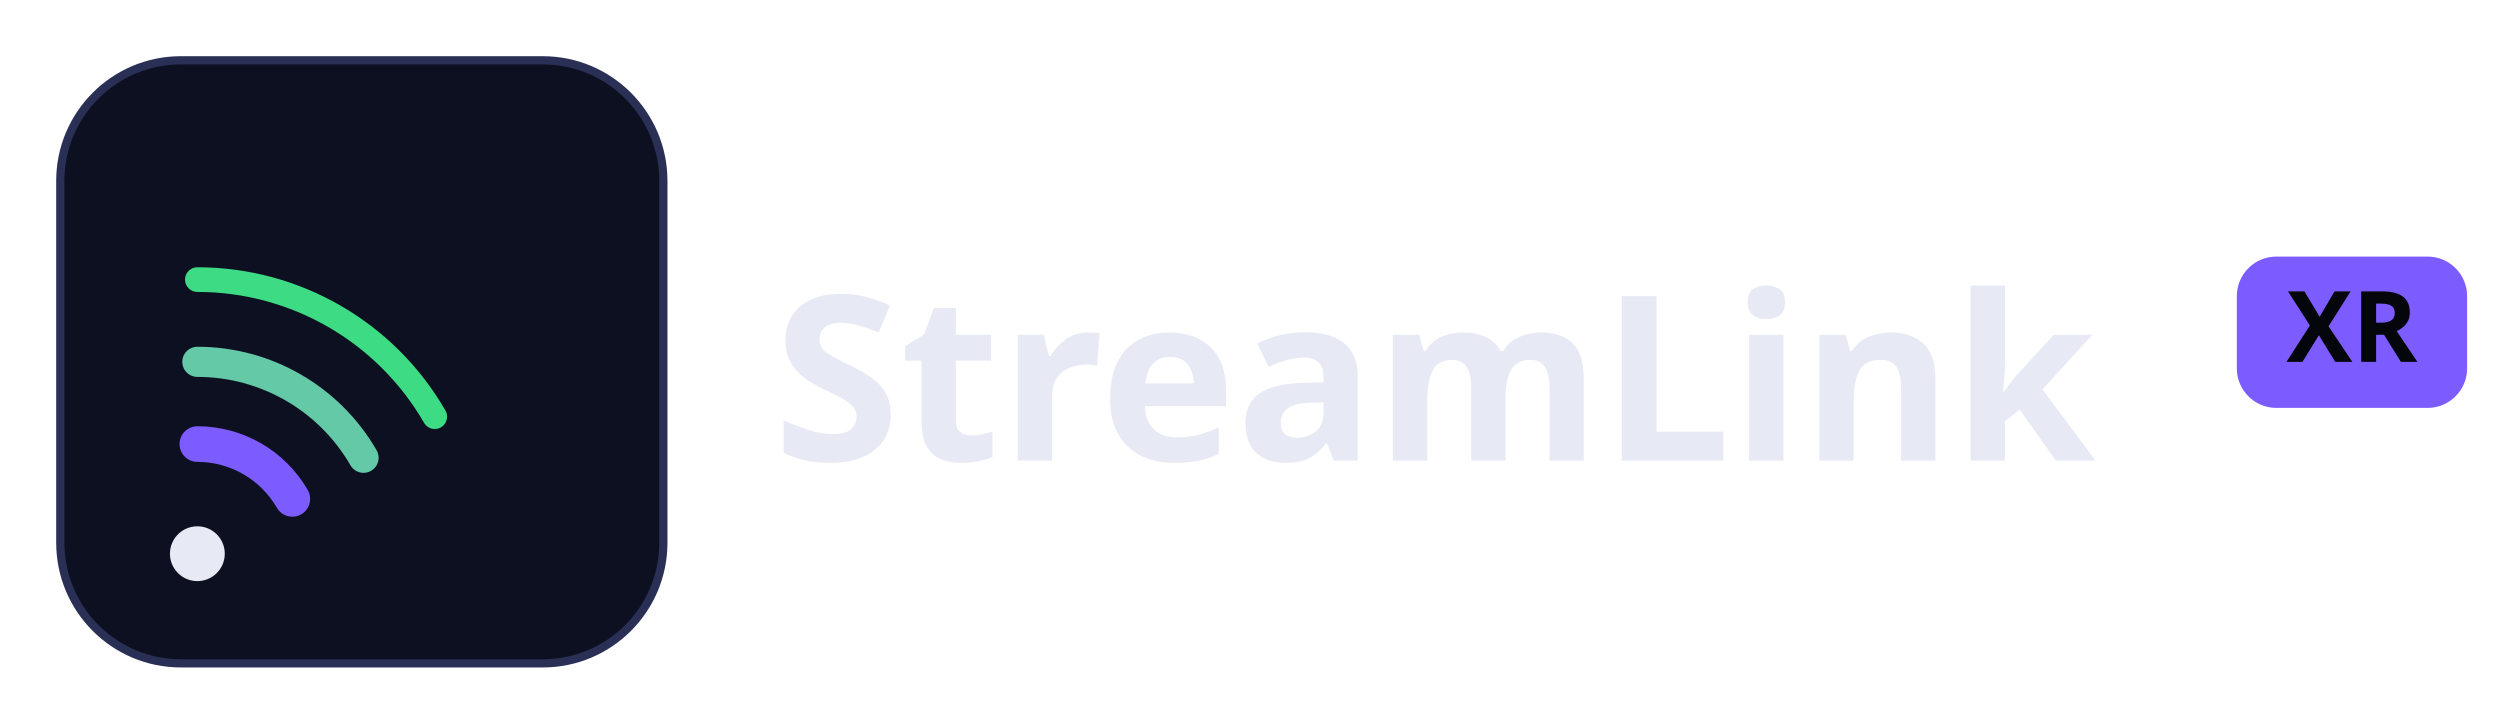
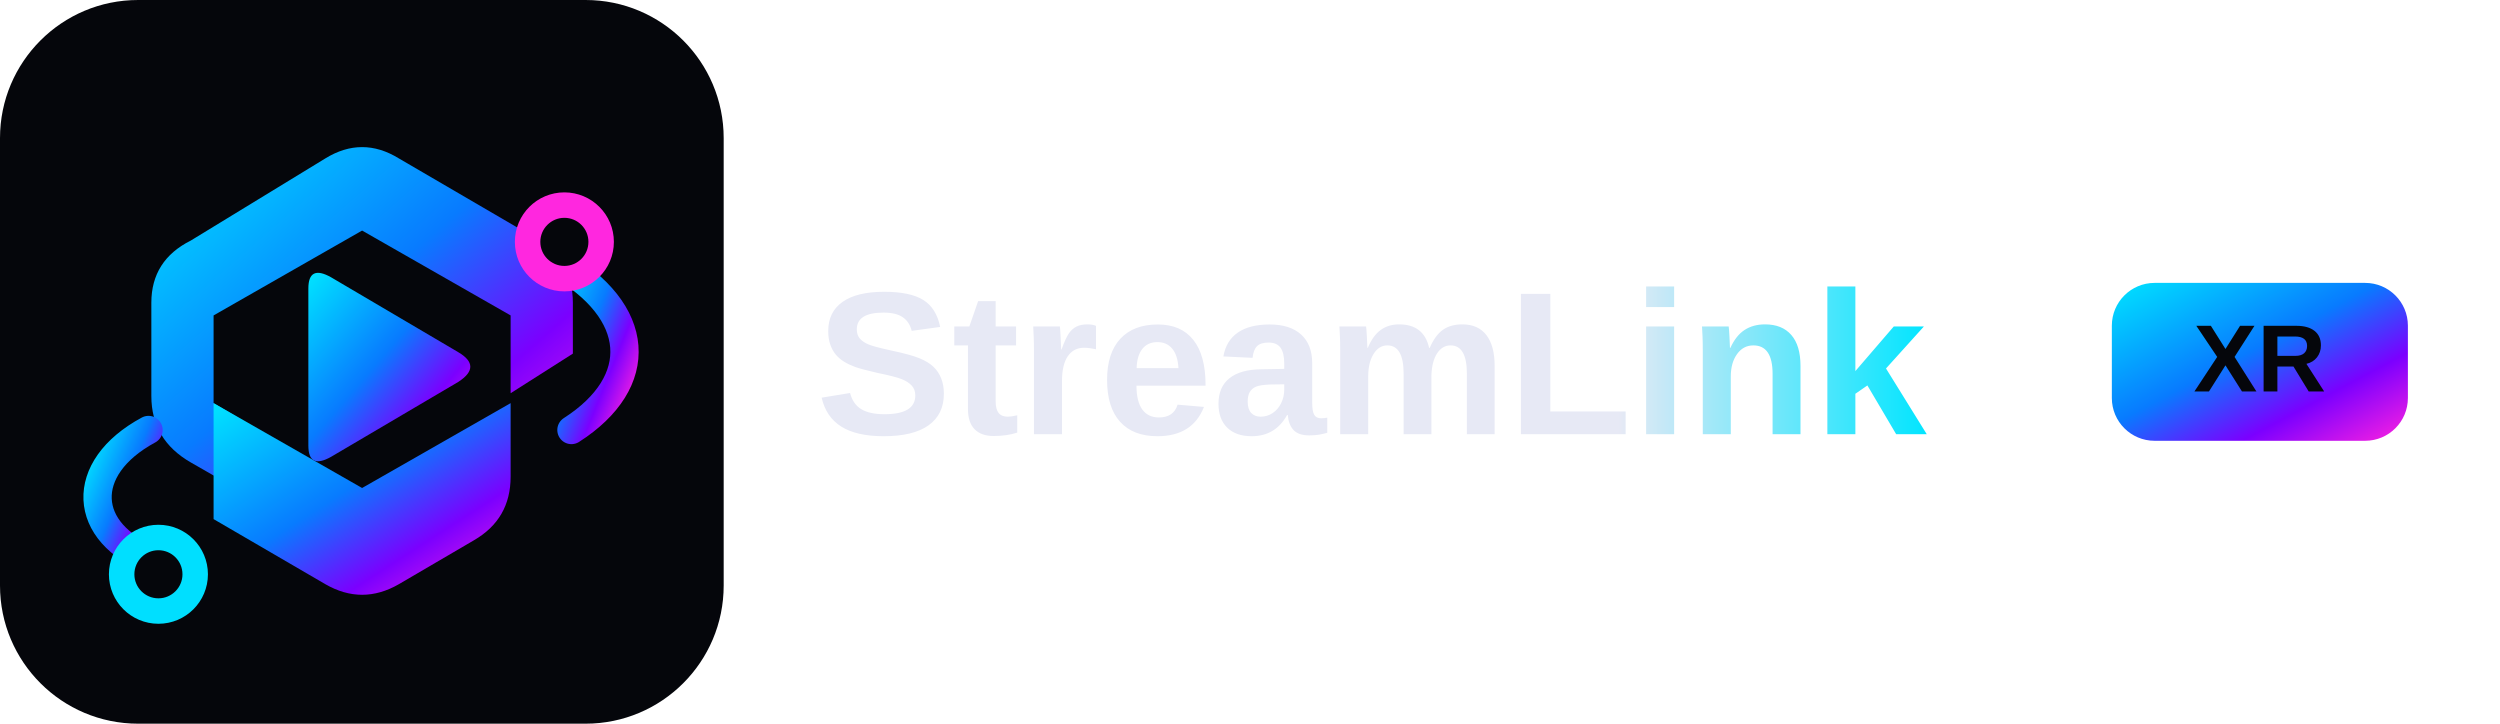
<svg xmlns="http://www.w3.org/2000/svg" width="760" height="220" viewBox="0 0 760 220">
-   <g transform="translate(10,10) scale(0.8333)">
-     <rect x="10" y="10" width="220" height="220" rx="44" fill="#0d1020" stroke="#2a2f55" stroke-width="3" />
-     <path d="M 60 150 A 40 40 0 0 1 94.64 170" fill="none" stroke="#7c5cff" stroke-width="13" stroke-linecap="round" />
-     <path d="M 60 120 A 70 70 0 0 1 120.62 155" fill="none" stroke="#63c9a6" stroke-width="11" stroke-linecap="round" />
-     <path d="M 60 90  A 100 100 0 0 1 146.6 140" fill="none" stroke="#3ddc84" stroke-width="9" stroke-linecap="round" />
-     <circle cx="60" cy="190" r="10" fill="#e7e9f5" />
+   <defs>
+     <linearGradient id="ribbon" x1="0" y1="0" x2="1" y2="1">
+       <stop offset="0" stop-color="#00e5ff" />
+       <stop offset=".45" stop-color="#087bff" />
+       <stop offset=".72" stop-color="#7b00ff" />
+       <stop offset="1" stop-color="#ff22df" />
+     </linearGradient>
+     <linearGradient id="word" x1="0" y1="0" x2="1" y2="0">
+       <stop offset="0" stop-color="#e7e9f5" />
+       <stop offset=".72" stop-color="#e7e9f5" />
+       <stop offset="1" stop-color="#00e5ff" />
+     </linearGradient>
+   </defs>
+   <rect width="220" height="220" rx="42" fill="#05060b" />
+   <g transform="scale(.43)">
+     <path d="M135 170 230 112Q256 96 282 112L378 168Q405 184 405 214V250L361 278 361 223 256 163 151 223 151 285 203 316 203 366 135 327Q107 311 107 280V214Q107 184 135 170Z" fill="url(#ribbon)" />
+     <path d="M151 285 256 345 361 285 361 337Q361 367 335 382L282 413Q256 428 230 413L151 367Z" fill="url(#ribbon)" />
+     <path d="M218 204Q218 187 234 196L324 249Q341 259 324 270L234 323Q218 332 218 315Z" fill="url(#ribbon)" />
+     <path d="M105 304C55 331 58 377 108 396" fill="none" stroke="url(#ribbon)" stroke-width="20" stroke-linecap="round" />
+     <circle cx="112" cy="406" r="26" fill="#05060b" stroke="#00dfff" stroke-width="18" />
+     <path d="M394 186C454 220 457 270 404 304" fill="none" stroke="url(#ribbon)" stroke-width="20" stroke-linecap="round" />
+     <circle cx="399" cy="171" r="26" fill="#05060b" stroke="#ff27df" stroke-width="18" />
  </g>
-   <text x="235" y="140" font-family="'Space Grotesk', sans-serif" font-weight="700" font-size="70" fill="#e7e9f5" textLength="430" lengthAdjust="spacingAndGlyphs">StreamLink</text>
-   <rect x="680" y="78" width="70" height="46" rx="12" fill="#7c5cff" />
-   <text x="715" y="110" text-anchor="middle" font-family="'Space Grotesk', sans-serif" font-weight="700" font-size="30" fill="#05060b">XR</text>
+   <text x="248" y="132" font-family="Space Grotesk,Arial,sans-serif" font-size="62" font-weight="700" fill="url(#word)">StreamLink</text>
+   <rect x="642" y="86" width="90" height="48" rx="13" fill="url(#ribbon)" />
+   <text x="687" y="119" text-anchor="middle" font-family="Space Grotesk,Arial,sans-serif" font-size="29" font-weight="700" fill="#05060b">XR</text>
</svg>
